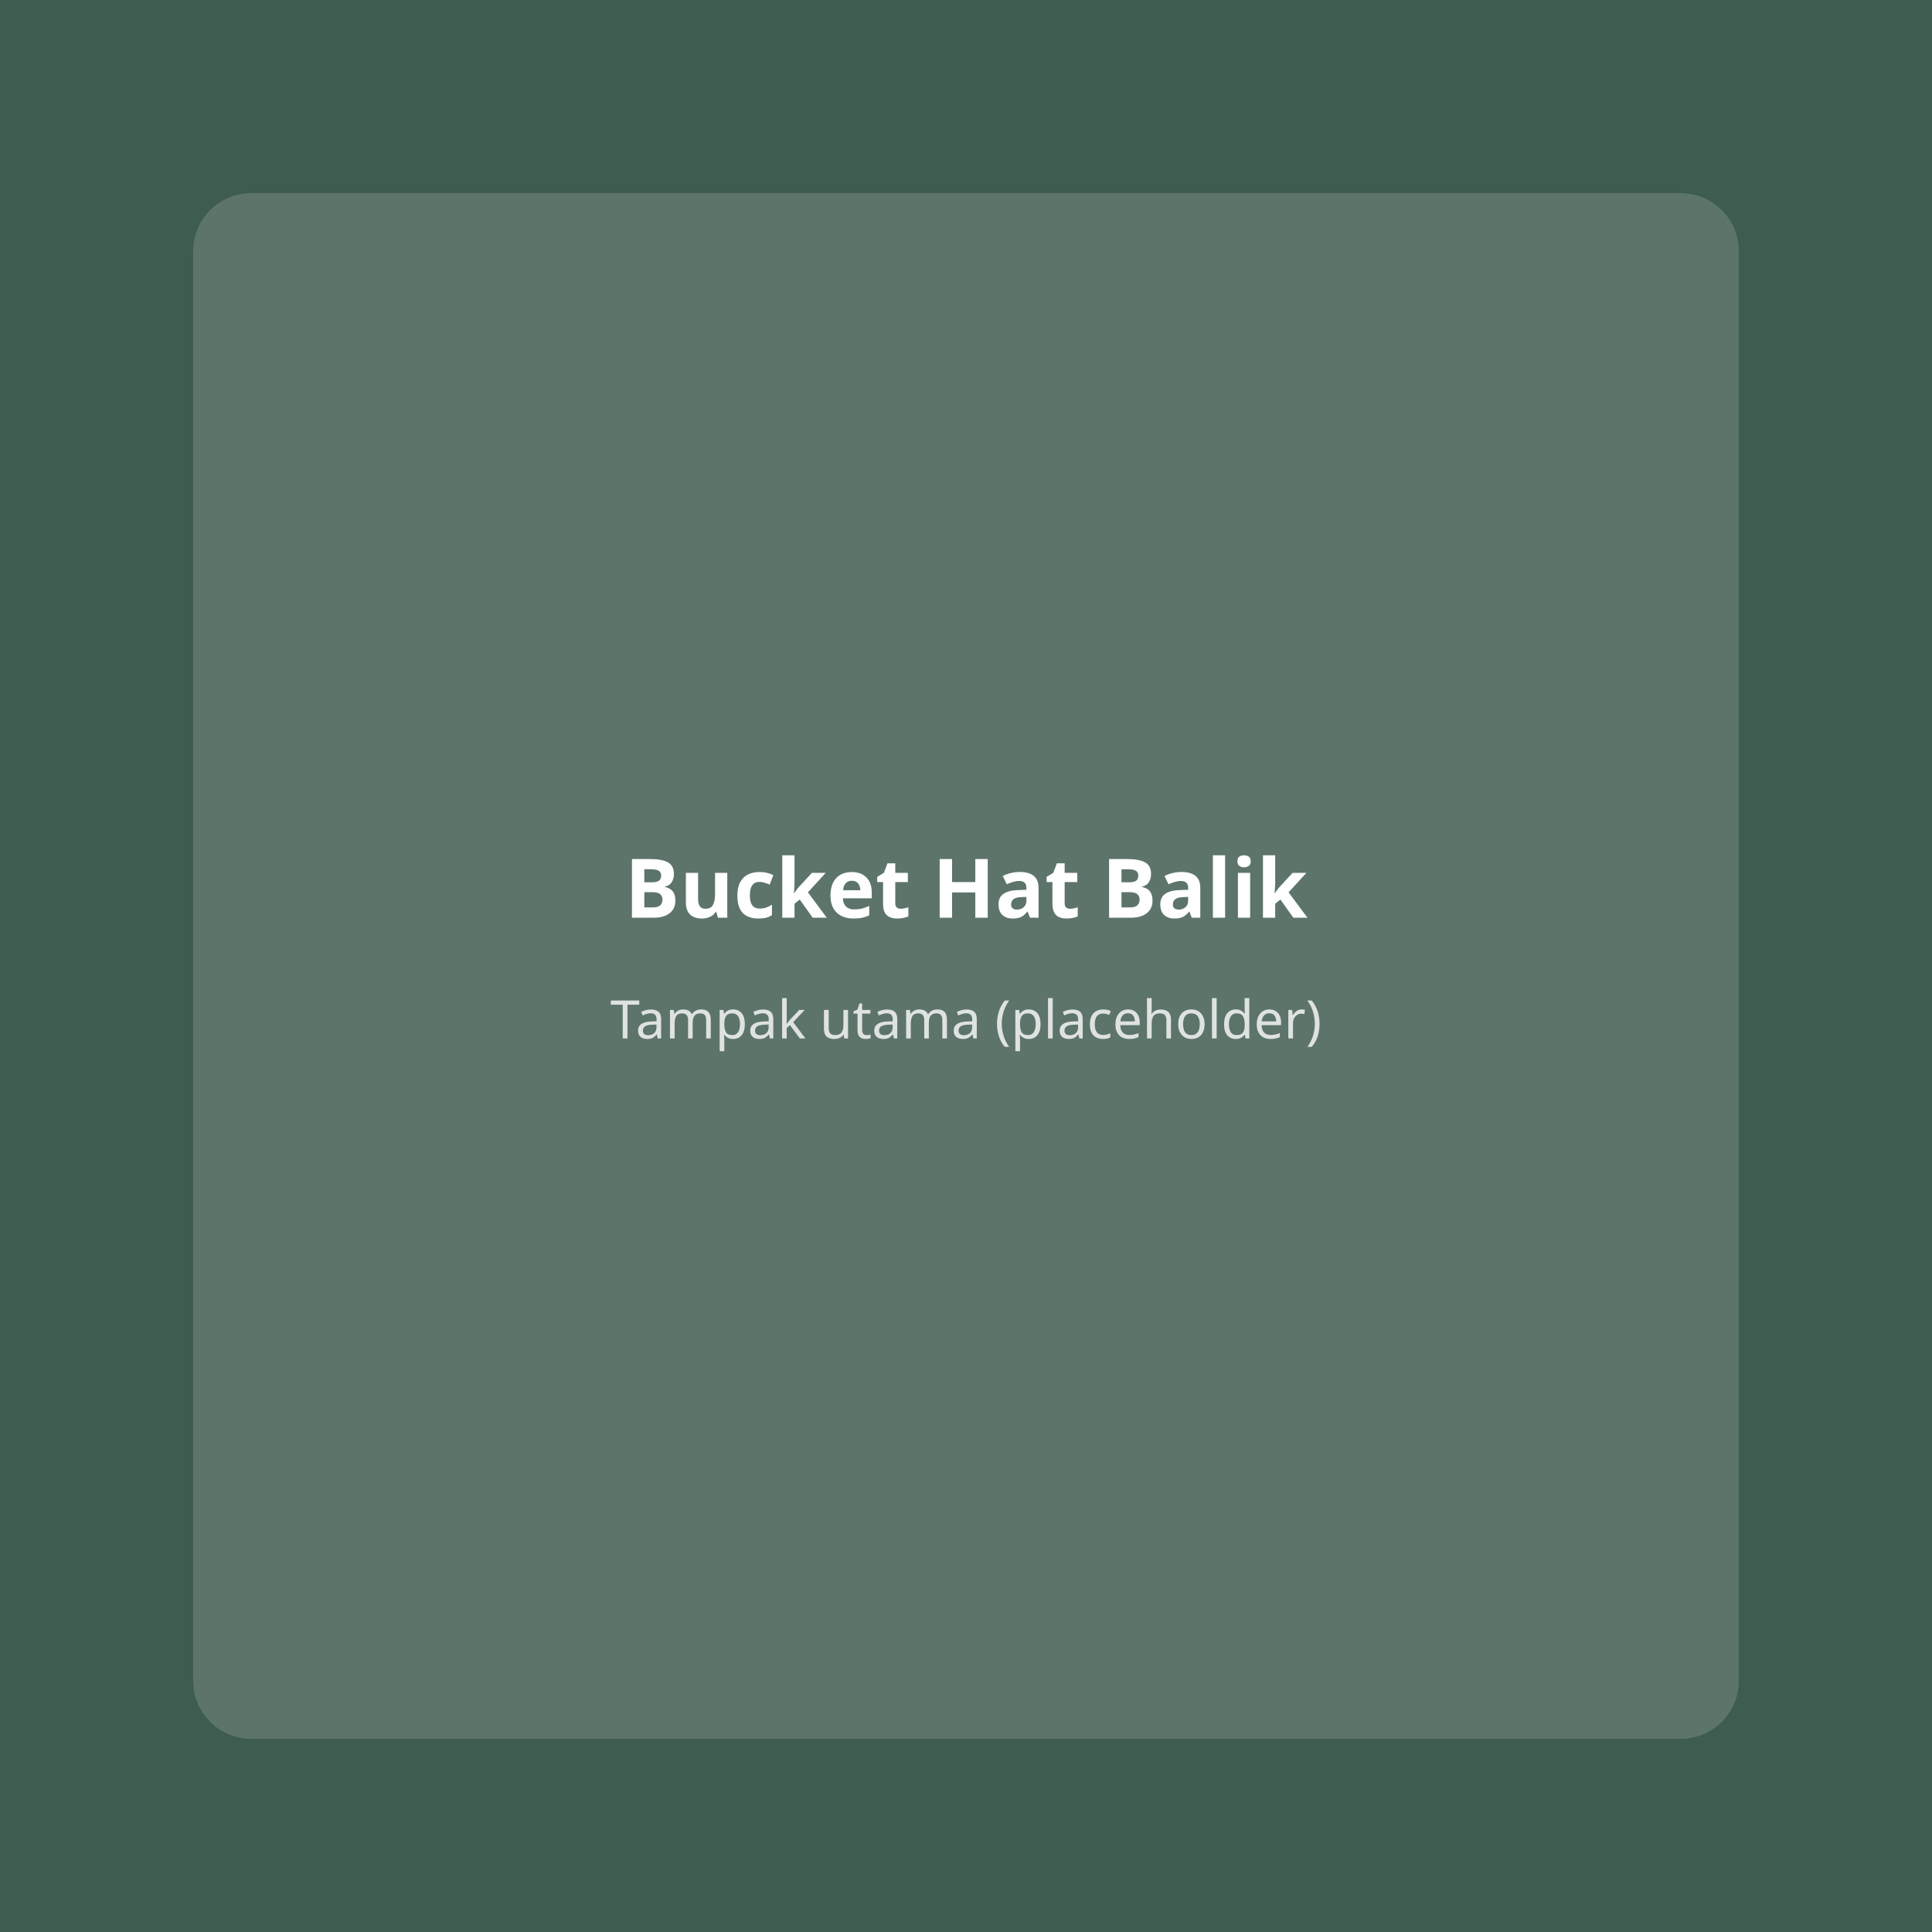
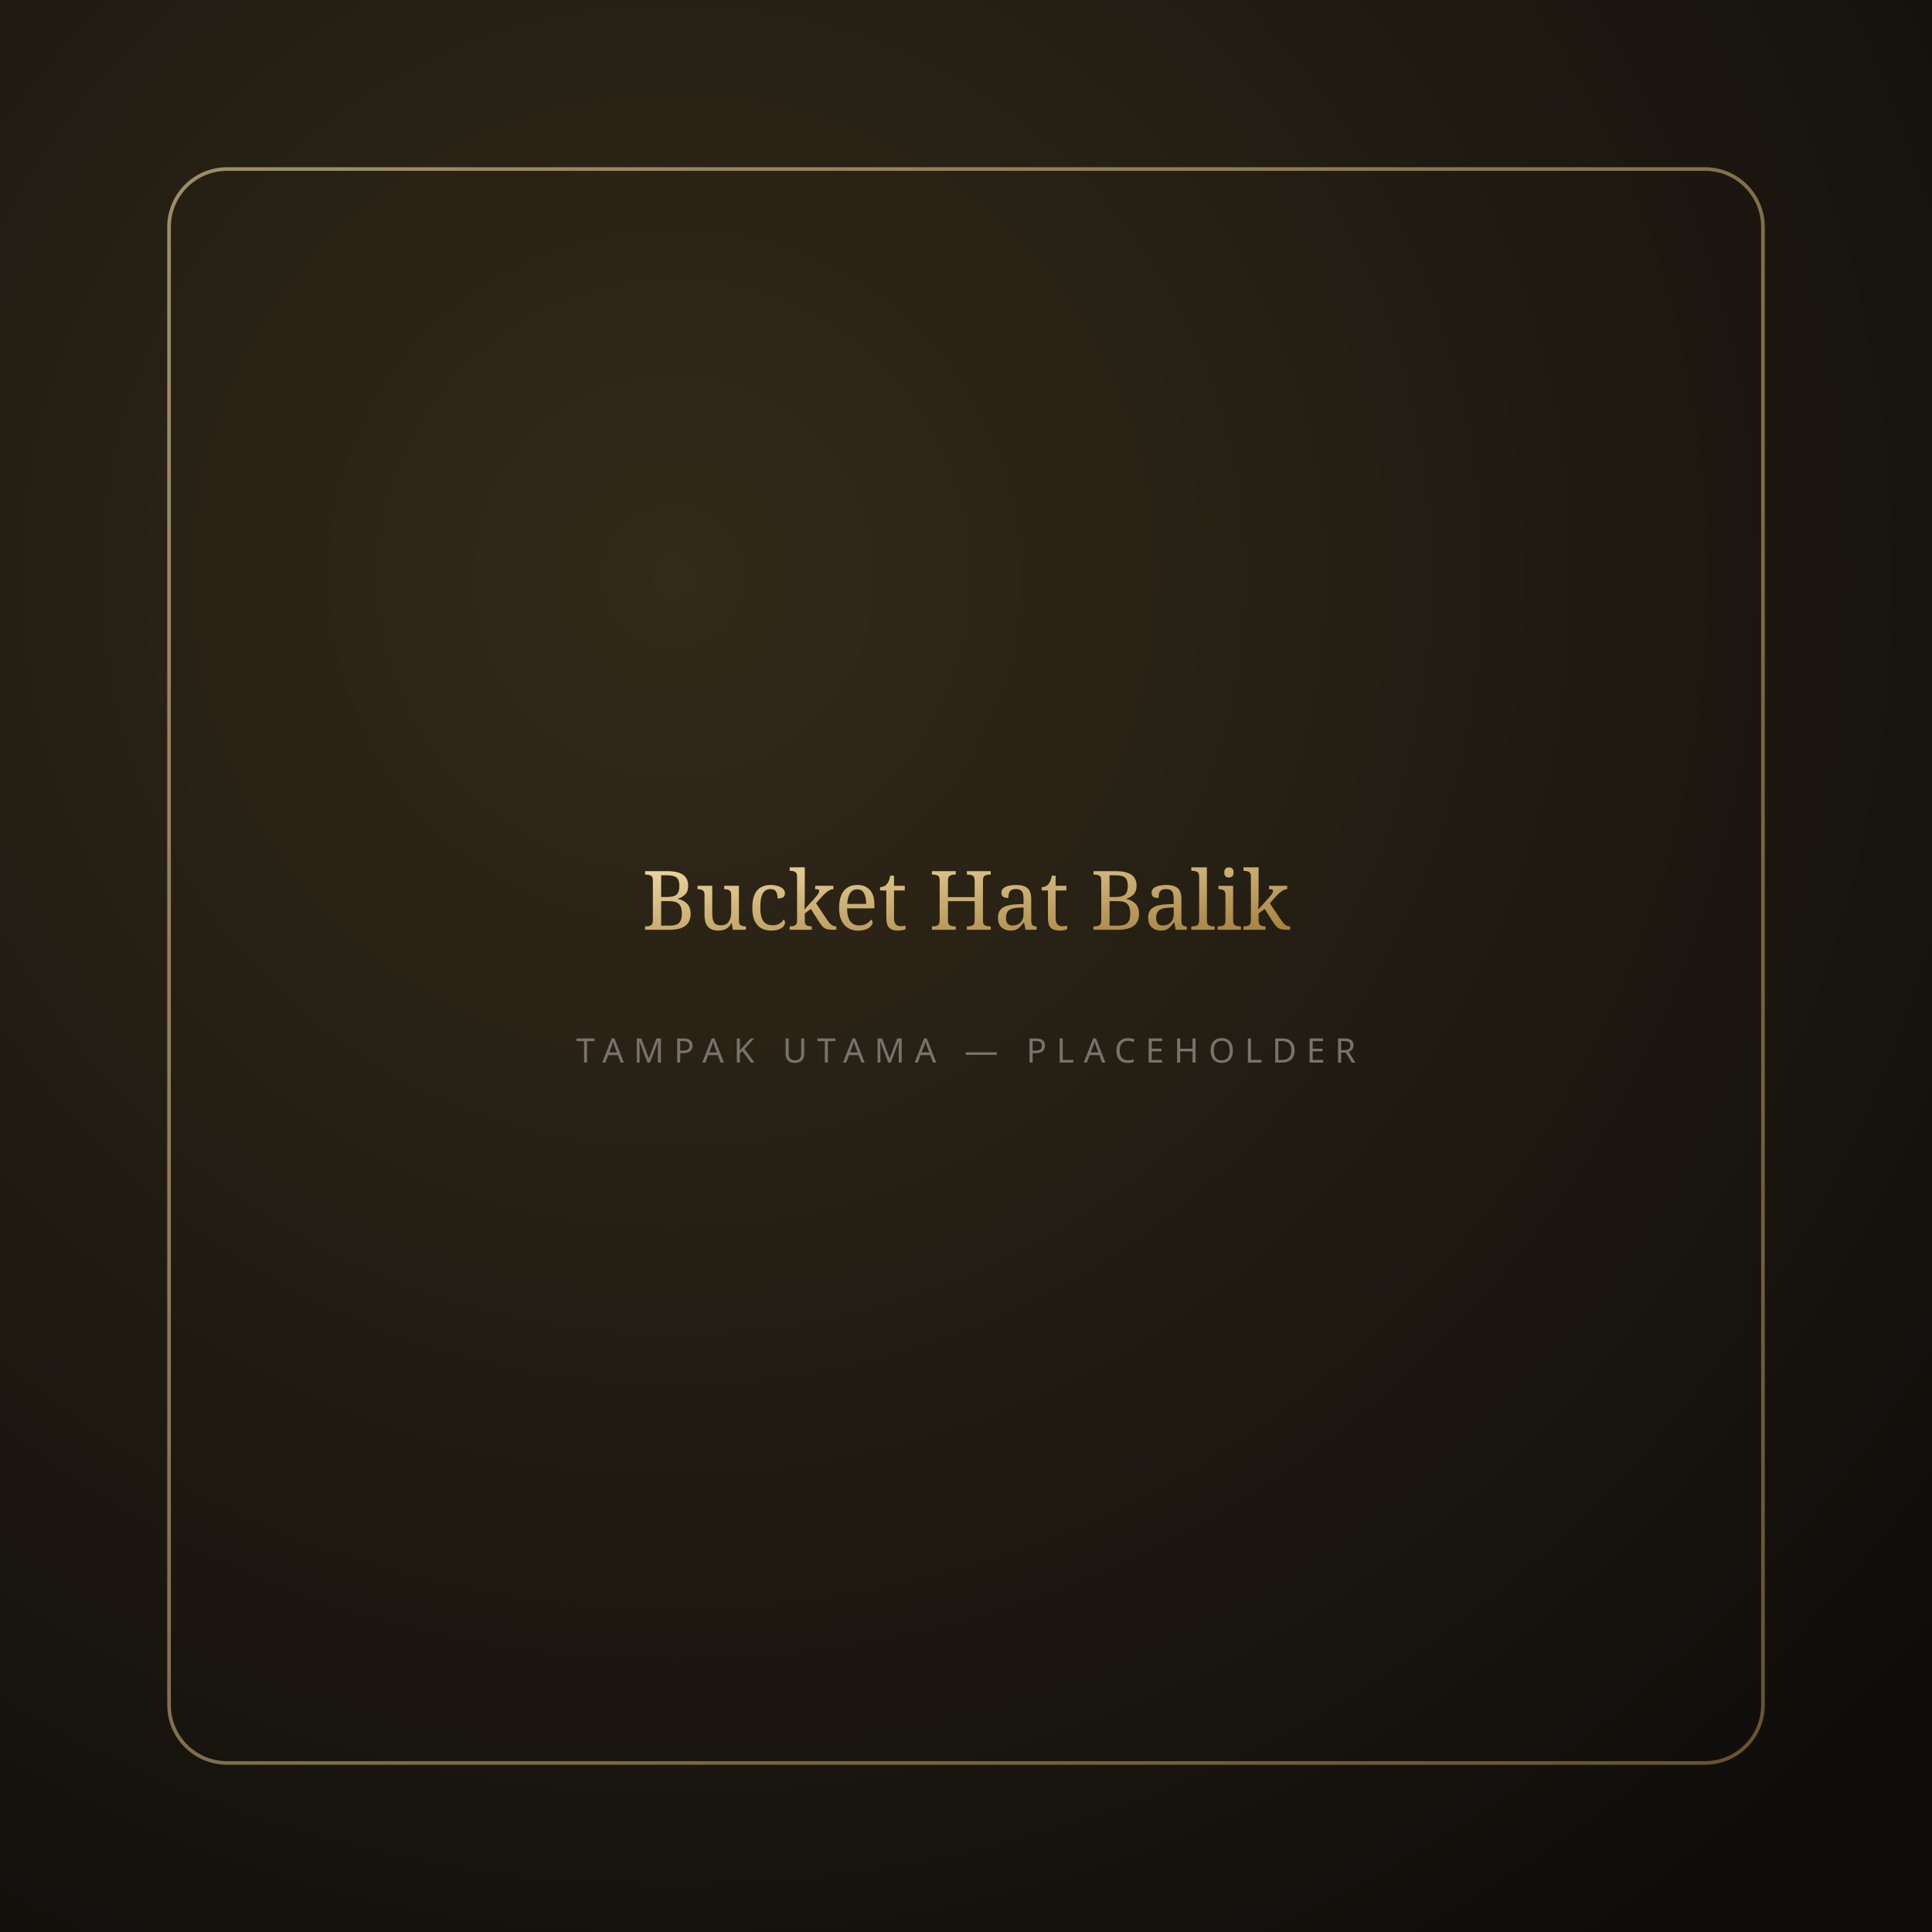
<svg xmlns="http://www.w3.org/2000/svg" width="800" height="800" viewBox="0 0 800 800">
-   <rect width="800" height="800" fill="#3f5c50" />
-   <rect x="80" y="80" width="640" height="640" rx="24" fill="#ffffff" fill-opacity="0.15" />
-   <text x="400" y="380" text-anchor="middle" font-family="sans-serif" font-size="34" fill="#ffffff" font-weight="bold">Bucket Hat Balik</text>
-   <text x="400" y="430" text-anchor="middle" font-family="sans-serif" font-size="22" fill="#ffffff" fill-opacity="0.8">Tampak utama (placeholder)</text>
+   <defs>
+     <radialGradient id="glow" cx="35%" cy="30%" r="85%">
+       <stop offset="0%" stop-color="#332a19" />
+       <stop offset="100%" stop-color="#0f0d0b" />
+     </radialGradient>
+     <linearGradient id="gold" x1="0" y1="0" x2="1" y2="1">
+       <stop offset="0%" stop-color="#ecd7a0" />
+       <stop offset="100%" stop-color="#a5813f" />
+     </linearGradient>
+   </defs>
+   <rect width="800" height="800" fill="url(#glow)" />
+   <rect x="70" y="70" width="660" height="660" rx="24" fill="none" stroke="url(#gold)" stroke-width="1.5" opacity="0.6" />
+   <text x="400" y="385" text-anchor="middle" font-family="Georgia, serif" font-size="34" fill="url(#gold)">Bucket Hat Balik</text>
+   <text x="400" y="440" text-anchor="middle" font-family="sans-serif" font-size="14" letter-spacing="4" fill="#78716c">TAMPAK UTAMA — PLACEHOLDER</text>
</svg>
